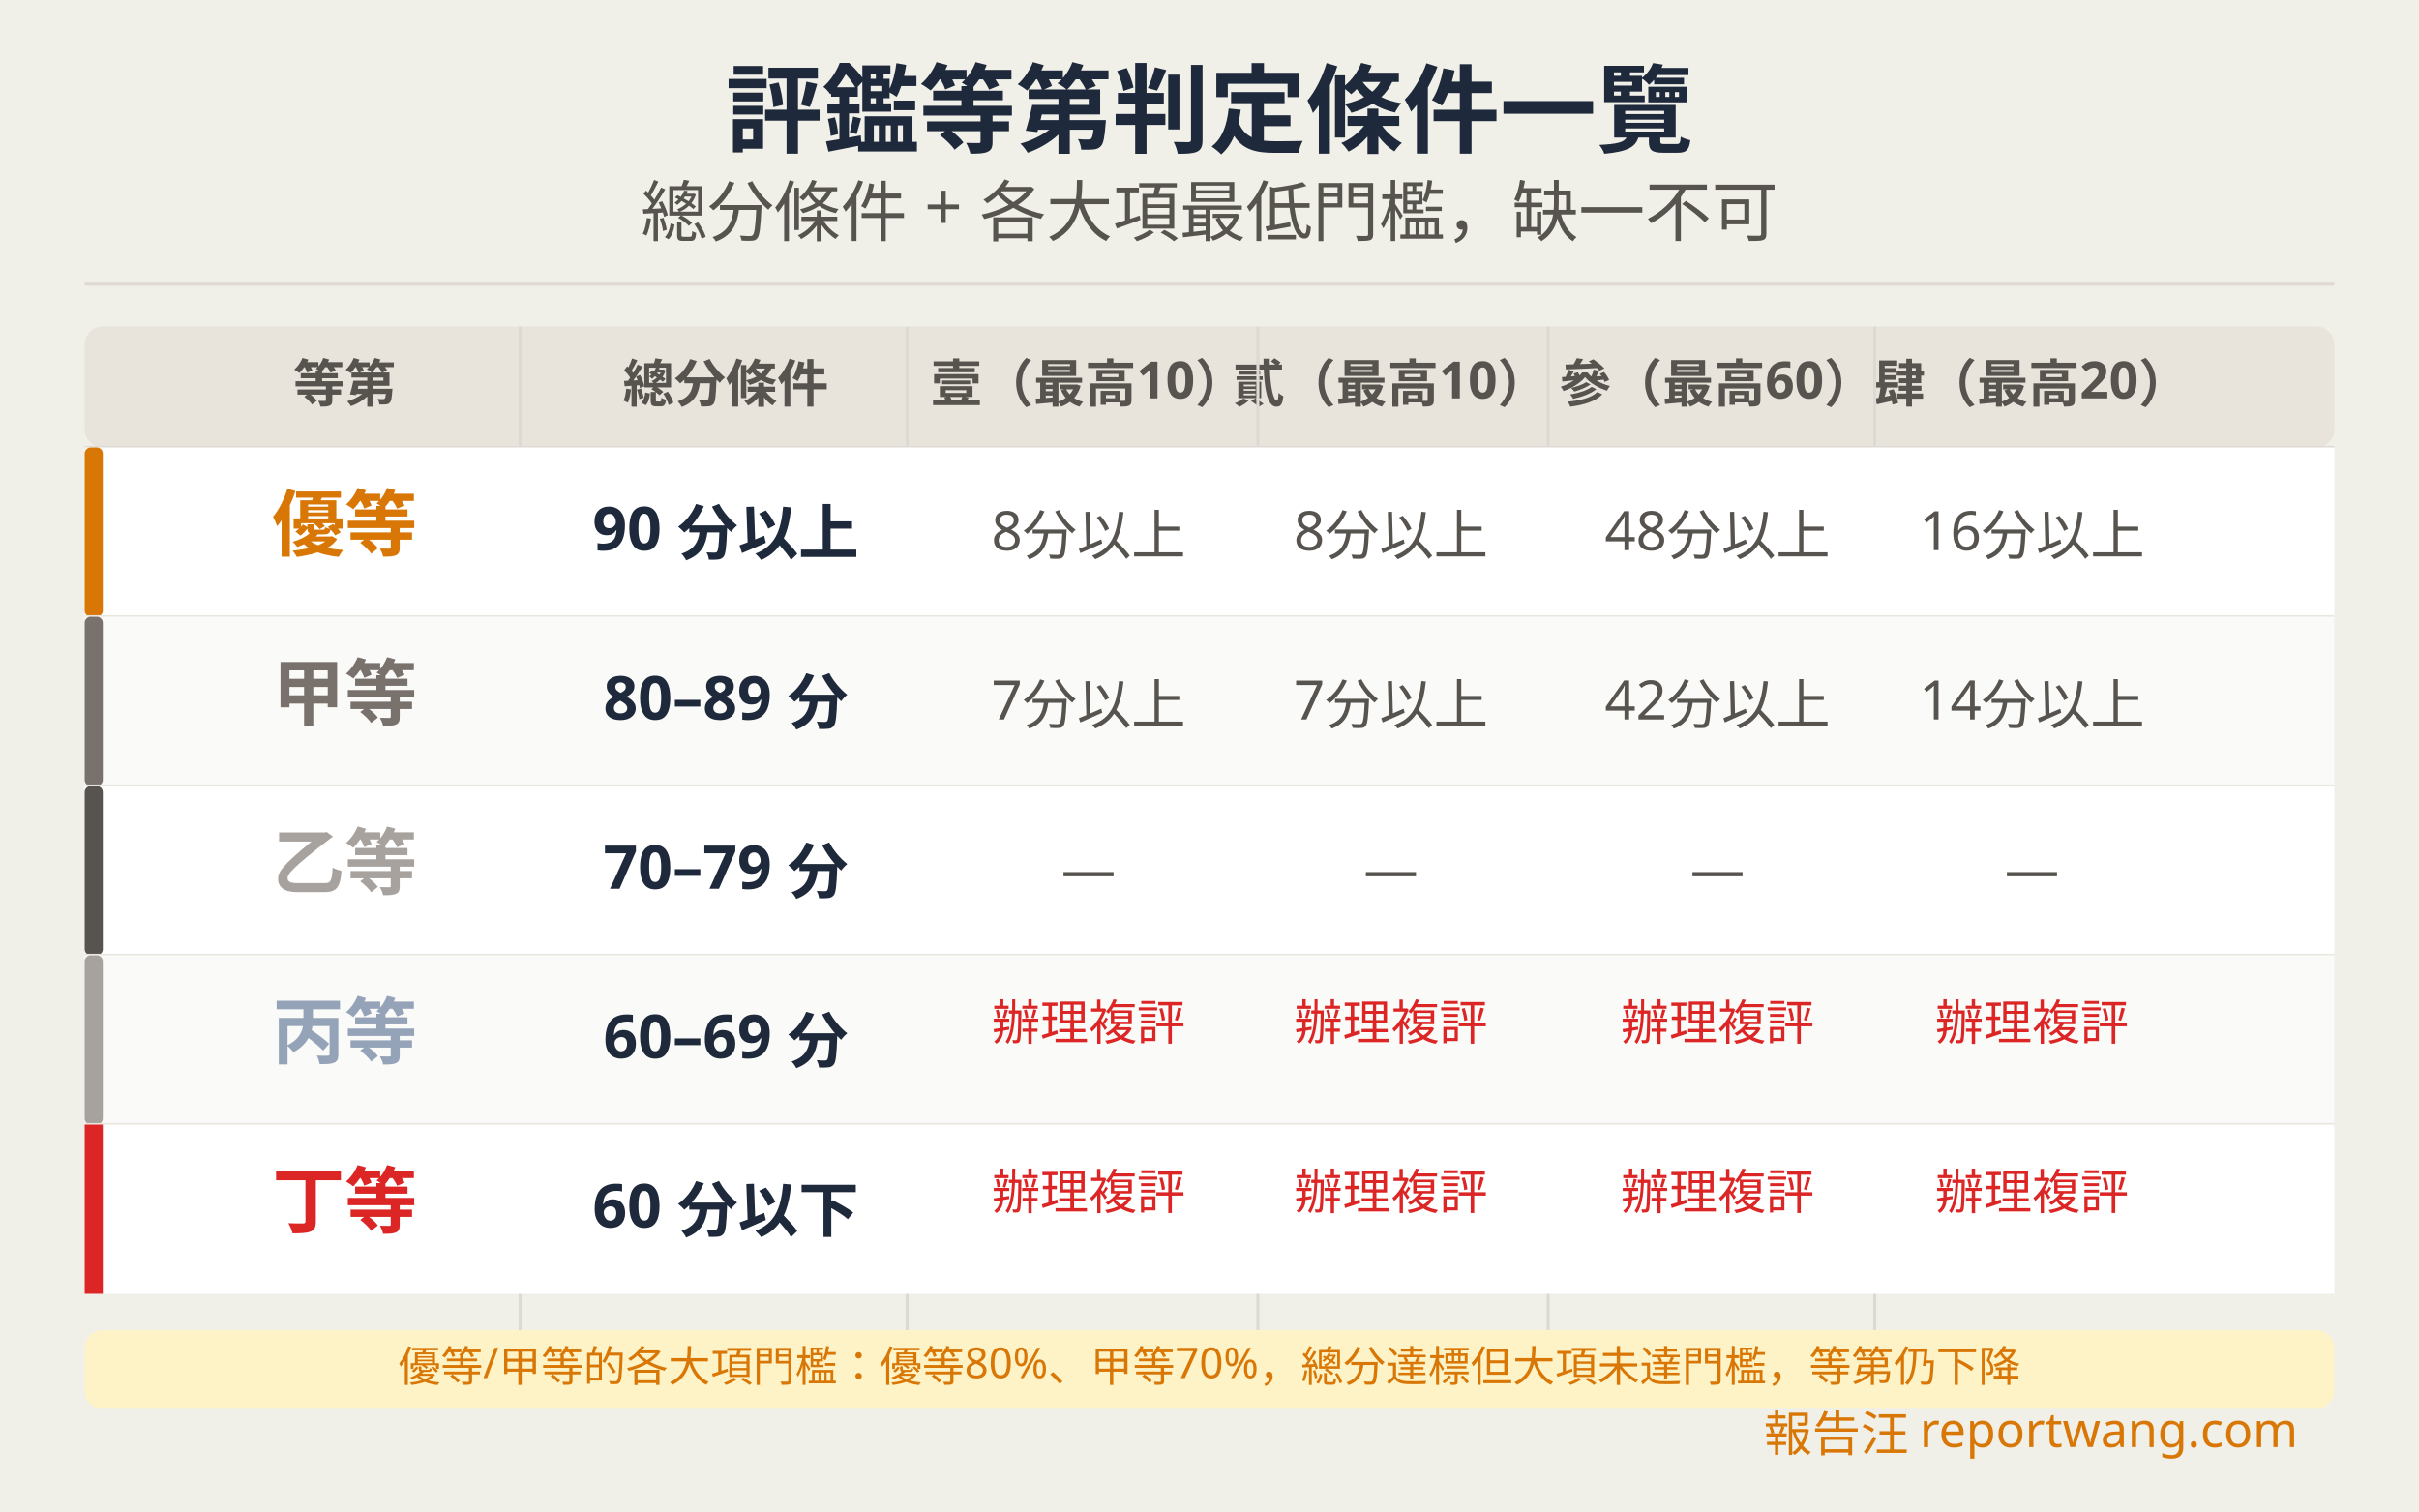
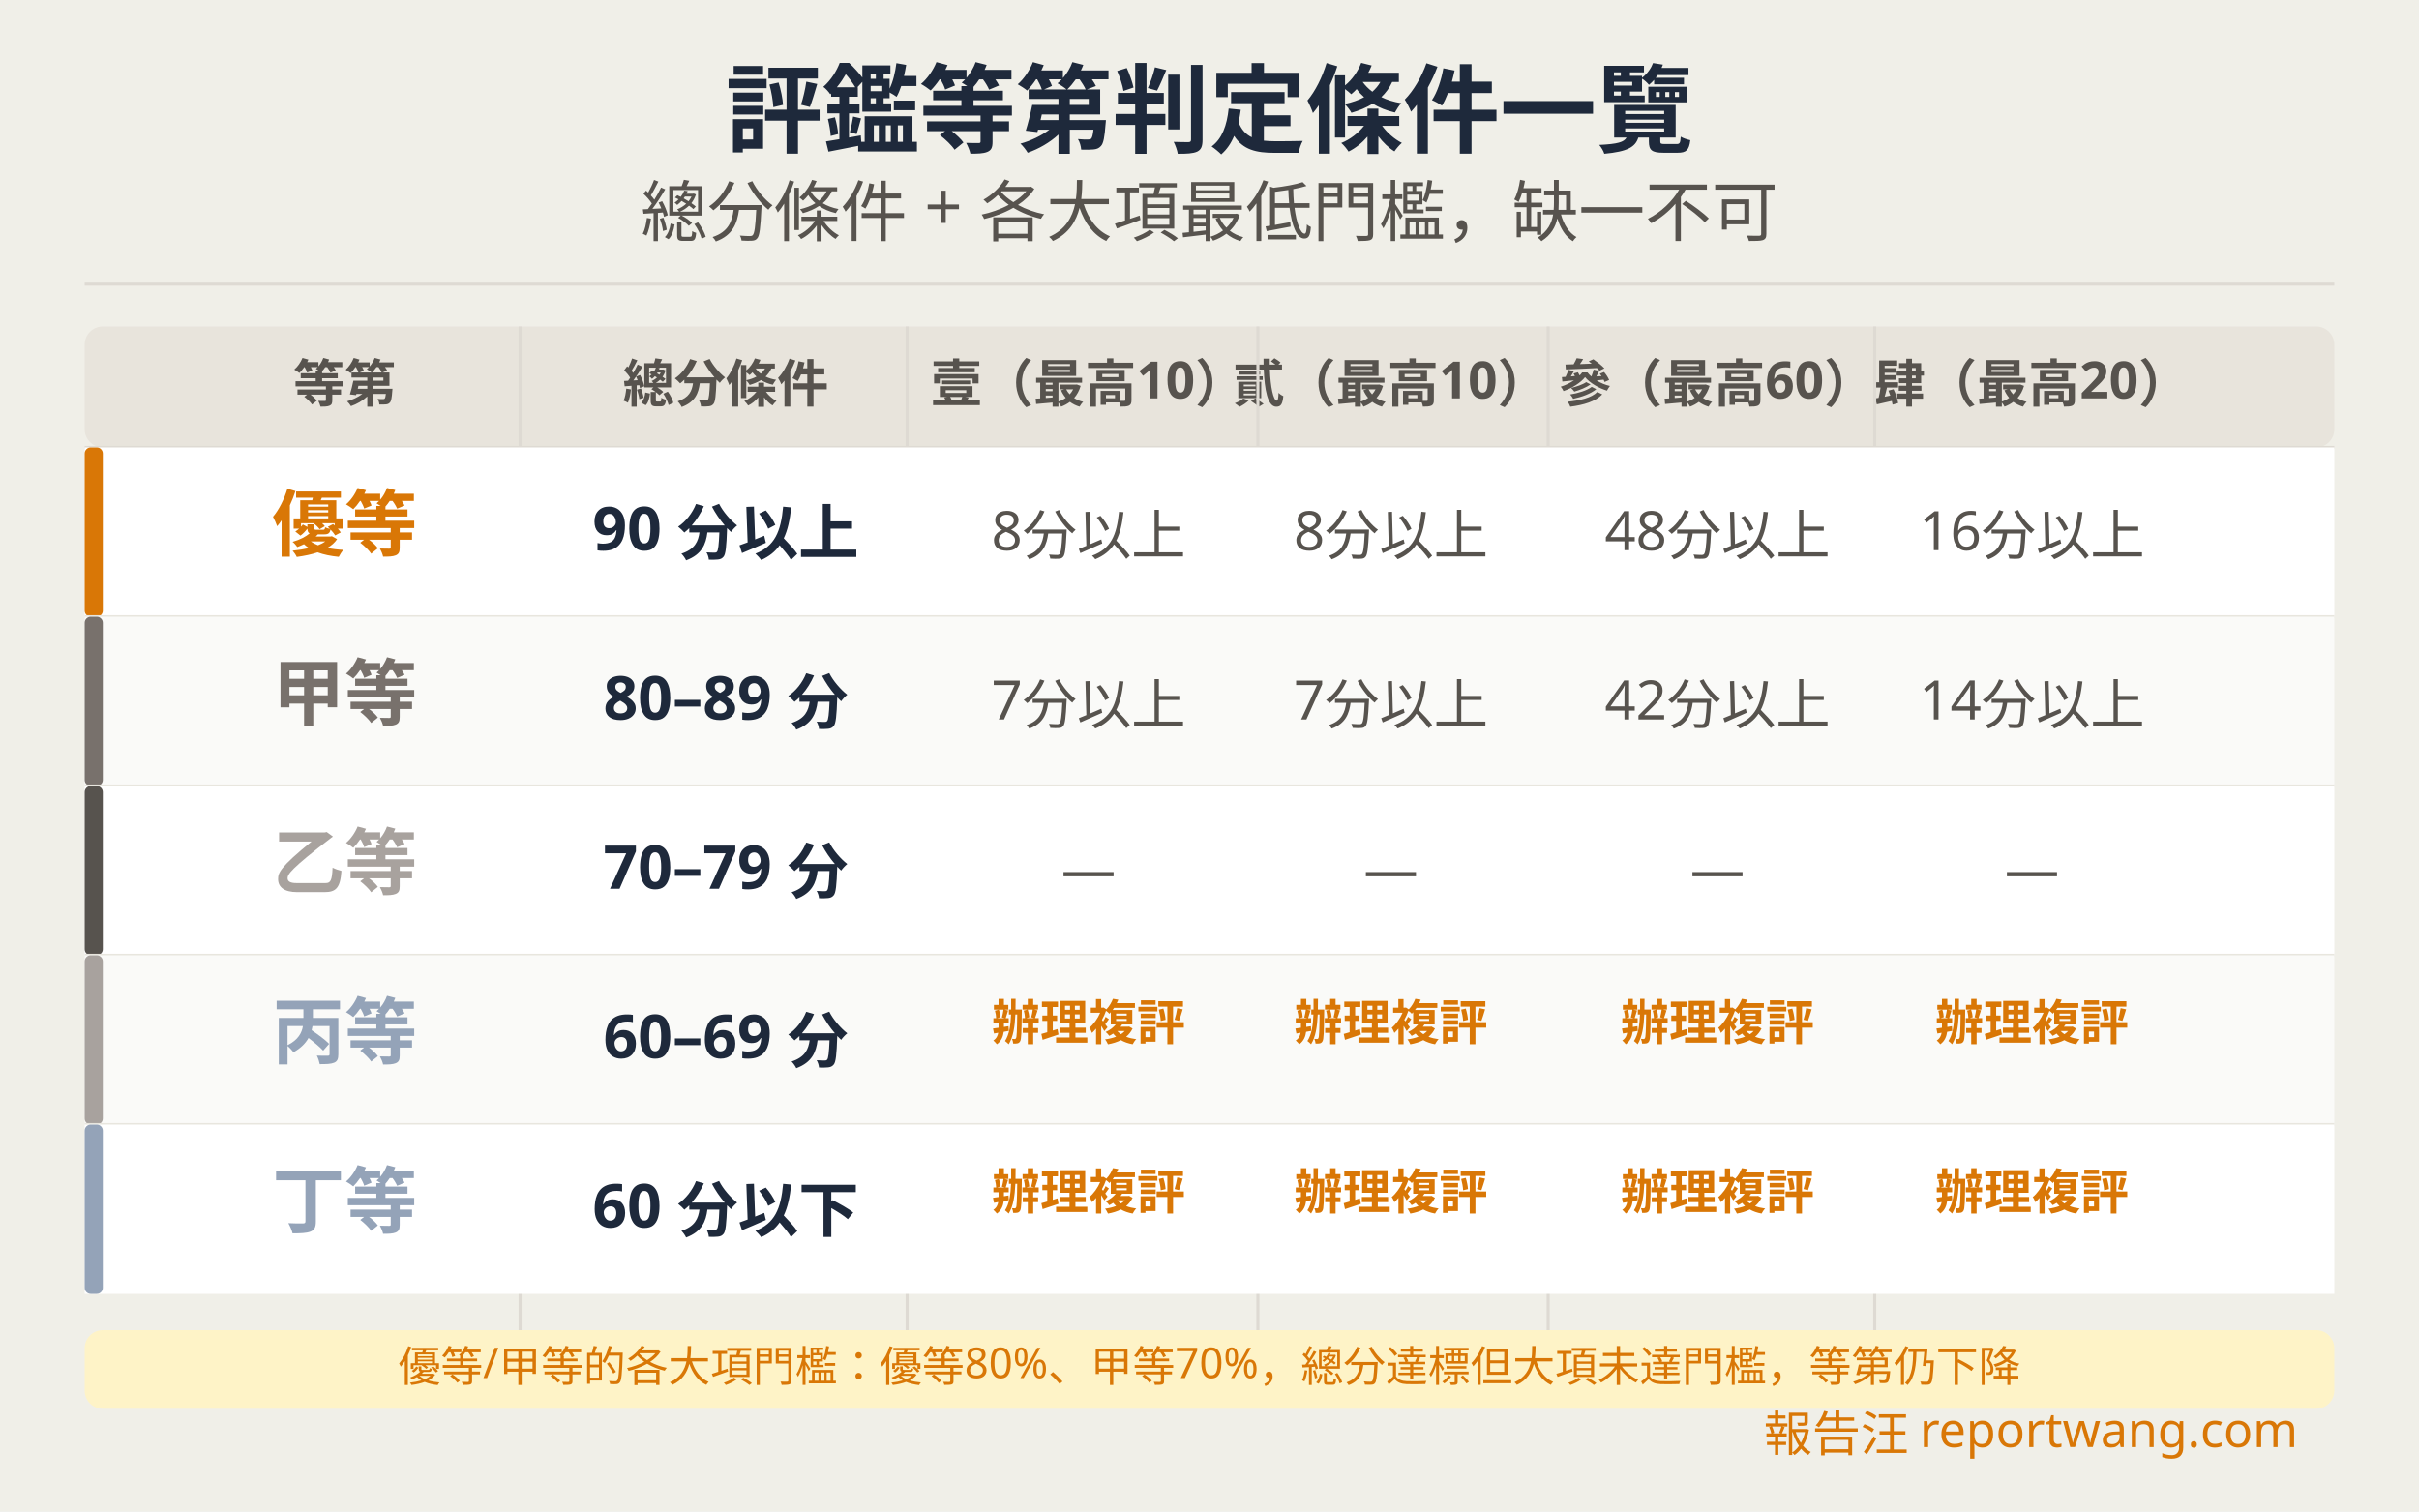
<svg xmlns="http://www.w3.org/2000/svg" width="800" height="500" viewBox="0 0 800 500" font-family="'Noto Sans TC', sans-serif">
  <rect width="800" height="500" fill="#f0efe8" />
  <text x="400" y="48" text-anchor="middle" font-size="32" fill="#1e293b" font-weight="700">評鑑等第判定條件一覽</text>
  <text x="400" y="78" text-anchor="middle" font-size="22" fill="#57534e">總分條件 + 各大項最低門檻，缺一不可</text>
  <line x1="28" y1="94" x2="772" y2="94" stroke="#dedad3" stroke-width="1" />
  <rect x="28" y="108" width="744" height="40" rx="6" fill="#e8e4dc" />
  <text x="114" y="133" font-size="17" fill="#57534e" text-anchor="middle" font-weight="700">等第</text>
  <text x="240" y="133" font-size="17" fill="#57534e" text-anchor="middle" font-weight="700">總分條件</text>
  <text x="360" y="133" font-size="17" fill="#57534e" text-anchor="middle" font-weight="700">壹（最高10）</text>
  <text x="460" y="133" font-size="17" fill="#57534e" text-anchor="middle" font-weight="700">貳（最高10）</text>
  <text x="568" y="133" font-size="17" fill="#57534e" text-anchor="middle" font-weight="700">參（最高60）</text>
  <text x="672" y="133" font-size="17" fill="#57534e" text-anchor="middle" font-weight="700">肆（最高20）</text>
  <line x1="28" y1="148" x2="772" y2="148" stroke="#dedad3" stroke-width="1" />
  <line x1="172" y1="108" x2="172" y2="440" stroke="#dedad3" stroke-width="1" />
  <line x1="300" y1="108" x2="300" y2="440" stroke="#dedad3" stroke-width="1" />
  <line x1="416" y1="108" x2="416" y2="440" stroke="#dedad3" stroke-width="1" />
  <line x1="512" y1="108" x2="512" y2="440" stroke="#dedad3" stroke-width="1" />
  <line x1="620" y1="108" x2="620" y2="440" stroke="#dedad3" stroke-width="1" />
  <rect x="28" y="148" width="744" height="56" fill="white" />
  <rect x="28" y="148" width="6" height="56" fill="#d97706" rx="2" />
  <text x="114" y="182" font-size="24" fill="#d97706" text-anchor="middle" font-weight="900">優等</text>
  <text x="240" y="182" font-size="20" fill="#1e293b" text-anchor="middle" font-weight="700">90 分以上</text>
  <text x="360" y="182" font-size="18" fill="#57534e" text-anchor="middle">8分以上</text>
  <text x="460" y="182" font-size="18" fill="#57534e" text-anchor="middle">8分以上</text>
  <text x="568" y="182" font-size="18" fill="#57534e" text-anchor="middle">48分以上</text>
  <text x="672" y="182" font-size="18" fill="#57534e" text-anchor="middle">16分以上</text>
  <line x1="28" y1="204" x2="772" y2="204" stroke="#e8e6de" stroke-width="1" />
  <rect x="28" y="204" width="744" height="56" fill="#fafaf8" />
  <rect x="28" y="204" width="6" height="56" fill="#78716c" rx="2" />
  <text x="114" y="238" font-size="24" fill="#78716c" text-anchor="middle" font-weight="900">甲等</text>
  <text x="240" y="238" font-size="20" fill="#1e293b" text-anchor="middle" font-weight="700">80–89 分</text>
  <text x="360" y="238" font-size="18" fill="#57534e" text-anchor="middle">7分以上</text>
  <text x="460" y="238" font-size="18" fill="#57534e" text-anchor="middle">7分以上</text>
  <text x="568" y="238" font-size="18" fill="#57534e" text-anchor="middle">42分以上</text>
  <text x="672" y="238" font-size="18" fill="#57534e" text-anchor="middle">14分以上</text>
  <line x1="28" y1="260" x2="772" y2="260" stroke="#e8e6de" stroke-width="1" />
  <rect x="28" y="260" width="744" height="56" fill="white" />
  <rect x="28" y="260" width="6" height="56" fill="#57534e" rx="2" />
  <text x="114" y="294" font-size="24" fill="#a8a29e" text-anchor="middle" font-weight="900">乙等</text>
  <text x="240" y="294" font-size="20" fill="#1e293b" text-anchor="middle" font-weight="700">70–79 分</text>
  <text x="360" y="294" font-size="18" fill="#57534e" text-anchor="middle">—</text>
  <text x="460" y="294" font-size="18" fill="#57534e" text-anchor="middle">—</text>
  <text x="568" y="294" font-size="18" fill="#57534e" text-anchor="middle">—</text>
  <text x="672" y="294" font-size="18" fill="#57534e" text-anchor="middle">—</text>
  <line x1="28" y1="316" x2="772" y2="316" stroke="#e8e6de" stroke-width="1" />
  <rect x="28" y="316" width="744" height="56" fill="#fafaf8" />
  <rect x="28" y="316" width="6" height="56" fill="#a8a29e" rx="2" />
  <text x="114" y="350" font-size="24" fill="#94a3b8" text-anchor="middle" font-weight="900">丙等</text>
  <text x="240" y="350" font-size="20" fill="#1e293b" text-anchor="middle" font-weight="700">60–69 分</text>
-   <text x="360" y="344" font-size="16" fill="#dc2626" text-anchor="middle">辦理複評</text>
-   <text x="460" y="344" font-size="16" fill="#dc2626" text-anchor="middle">辦理複評</text>
-   <text x="568" y="344" font-size="16" fill="#dc2626" text-anchor="middle">辦理複評</text>
-   <text x="672" y="344" font-size="16" fill="#dc2626" text-anchor="middle">辦理複評</text>
+   <text x="360" y="344" font-size="16" fill="#d97706" font-weight="700" text-anchor="middle">辦理複評</text>
+   <text x="460" y="344" font-size="16" fill="#d97706" font-weight="700" text-anchor="middle">辦理複評</text>
+   <text x="568" y="344" font-size="16" fill="#d97706" font-weight="700" text-anchor="middle">辦理複評</text>
+   <text x="672" y="344" font-size="16" fill="#d97706" font-weight="700" text-anchor="middle">辦理複評</text>
  <line x1="28" y1="372" x2="772" y2="372" stroke="#e8e6de" stroke-width="1" />
  <rect x="28" y="372" width="744" height="56" fill="white" />
-   <rect x="28" y="372" width="6" height="56" fill="#dc2626" />
-   <text x="114" y="406" font-size="24" fill="#dc2626" text-anchor="middle" font-weight="900">丁等</text>
+   <rect x="28" y="372" width="6" height="56" fill="#94a3b8" rx="2" />
+   <text x="114" y="406" font-size="24" fill="#94a3b8" text-anchor="middle" font-weight="900">丁等</text>
  <text x="240" y="406" font-size="20" fill="#1e293b" text-anchor="middle" font-weight="700">60 分以下</text>
-   <text x="360" y="400" font-size="16" fill="#dc2626" text-anchor="middle">辦理複評</text>
-   <text x="460" y="400" font-size="16" fill="#dc2626" text-anchor="middle">辦理複評</text>
-   <text x="568" y="400" font-size="16" fill="#dc2626" text-anchor="middle">辦理複評</text>
-   <text x="672" y="400" font-size="16" fill="#dc2626" text-anchor="middle">辦理複評</text>
+   <text x="360" y="400" font-size="16" fill="#d97706" font-weight="700" text-anchor="middle">辦理複評</text>
+   <text x="460" y="400" font-size="16" fill="#d97706" font-weight="700" text-anchor="middle">辦理複評</text>
+   <text x="568" y="400" font-size="16" fill="#d97706" font-weight="700" text-anchor="middle">辦理複評</text>
+   <text x="672" y="400" font-size="16" fill="#d97706" font-weight="700" text-anchor="middle">辦理複評</text>
  <rect x="28" y="440" width="744" height="26" rx="6" fill="#fef3c7" />
  <text x="400" y="457" font-size="14" fill="#d97706" text-anchor="middle">優等/甲等的各大項門檻：優等80%、甲等70%，總分達標但大項未達門檻，等第仍下降</text>
  <text x="760" y="480" font-size="16" fill="#d97706" text-anchor="end" font-weight="400">報告汪 reportwang.com</text>
</svg>
